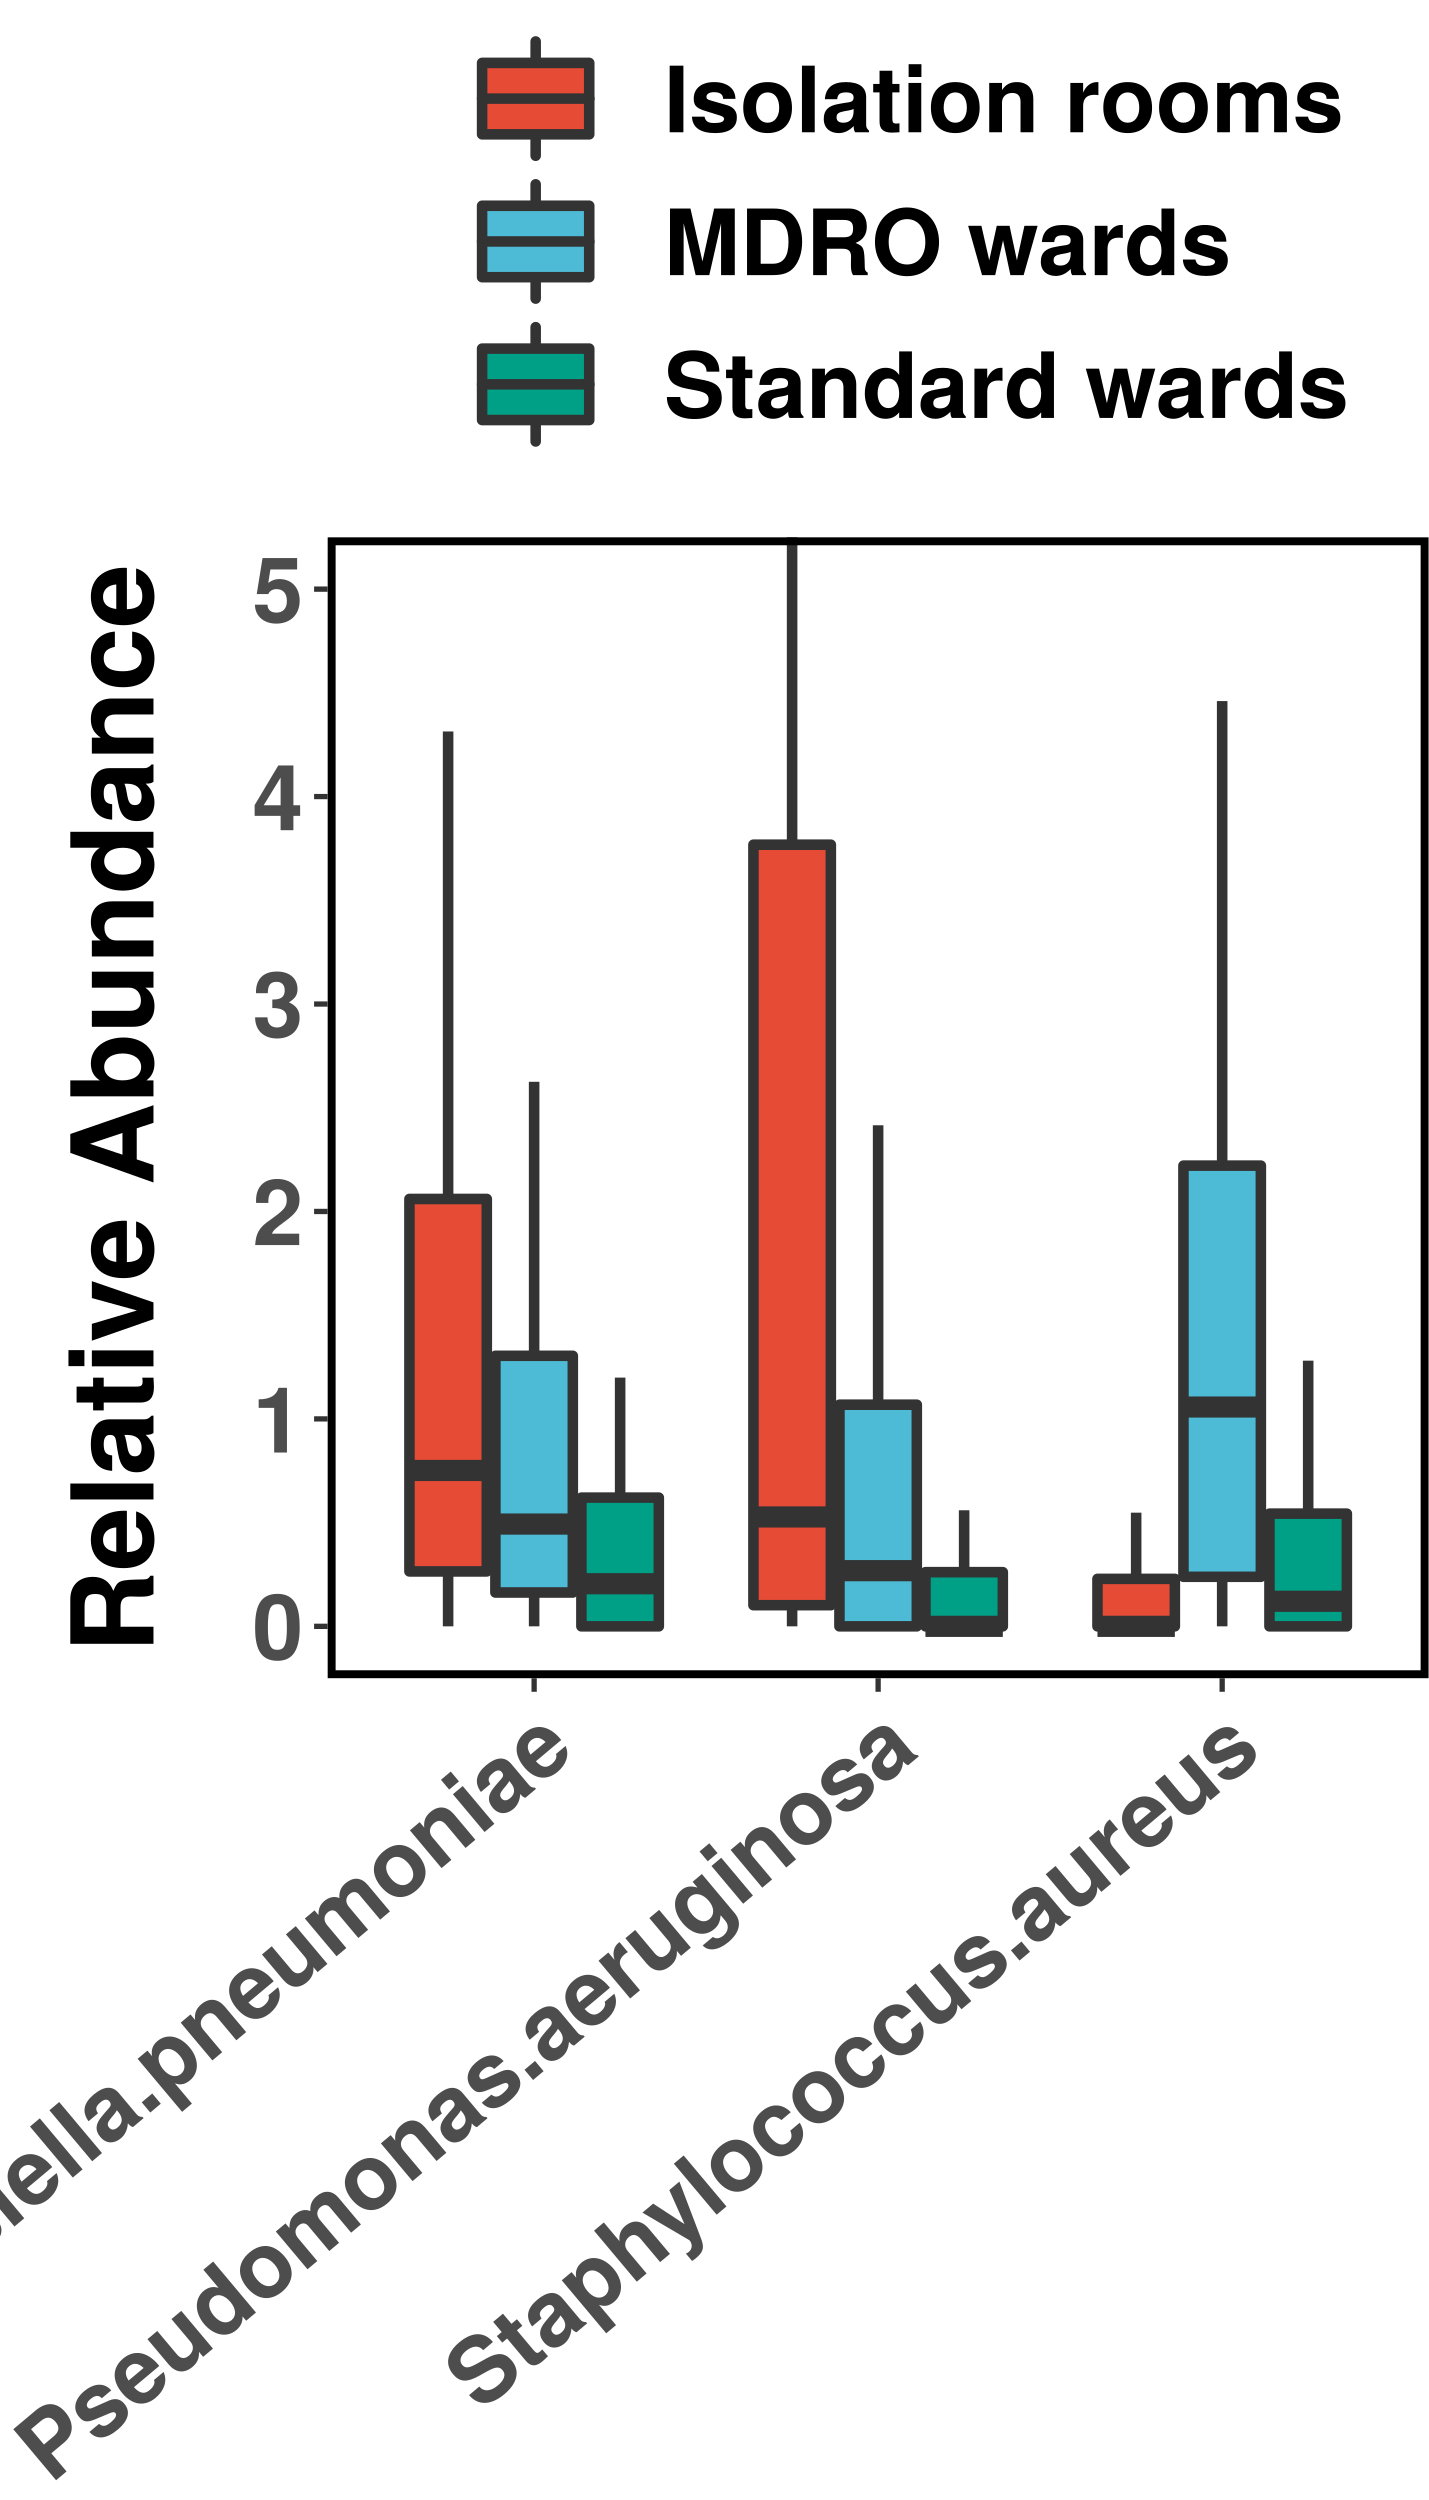
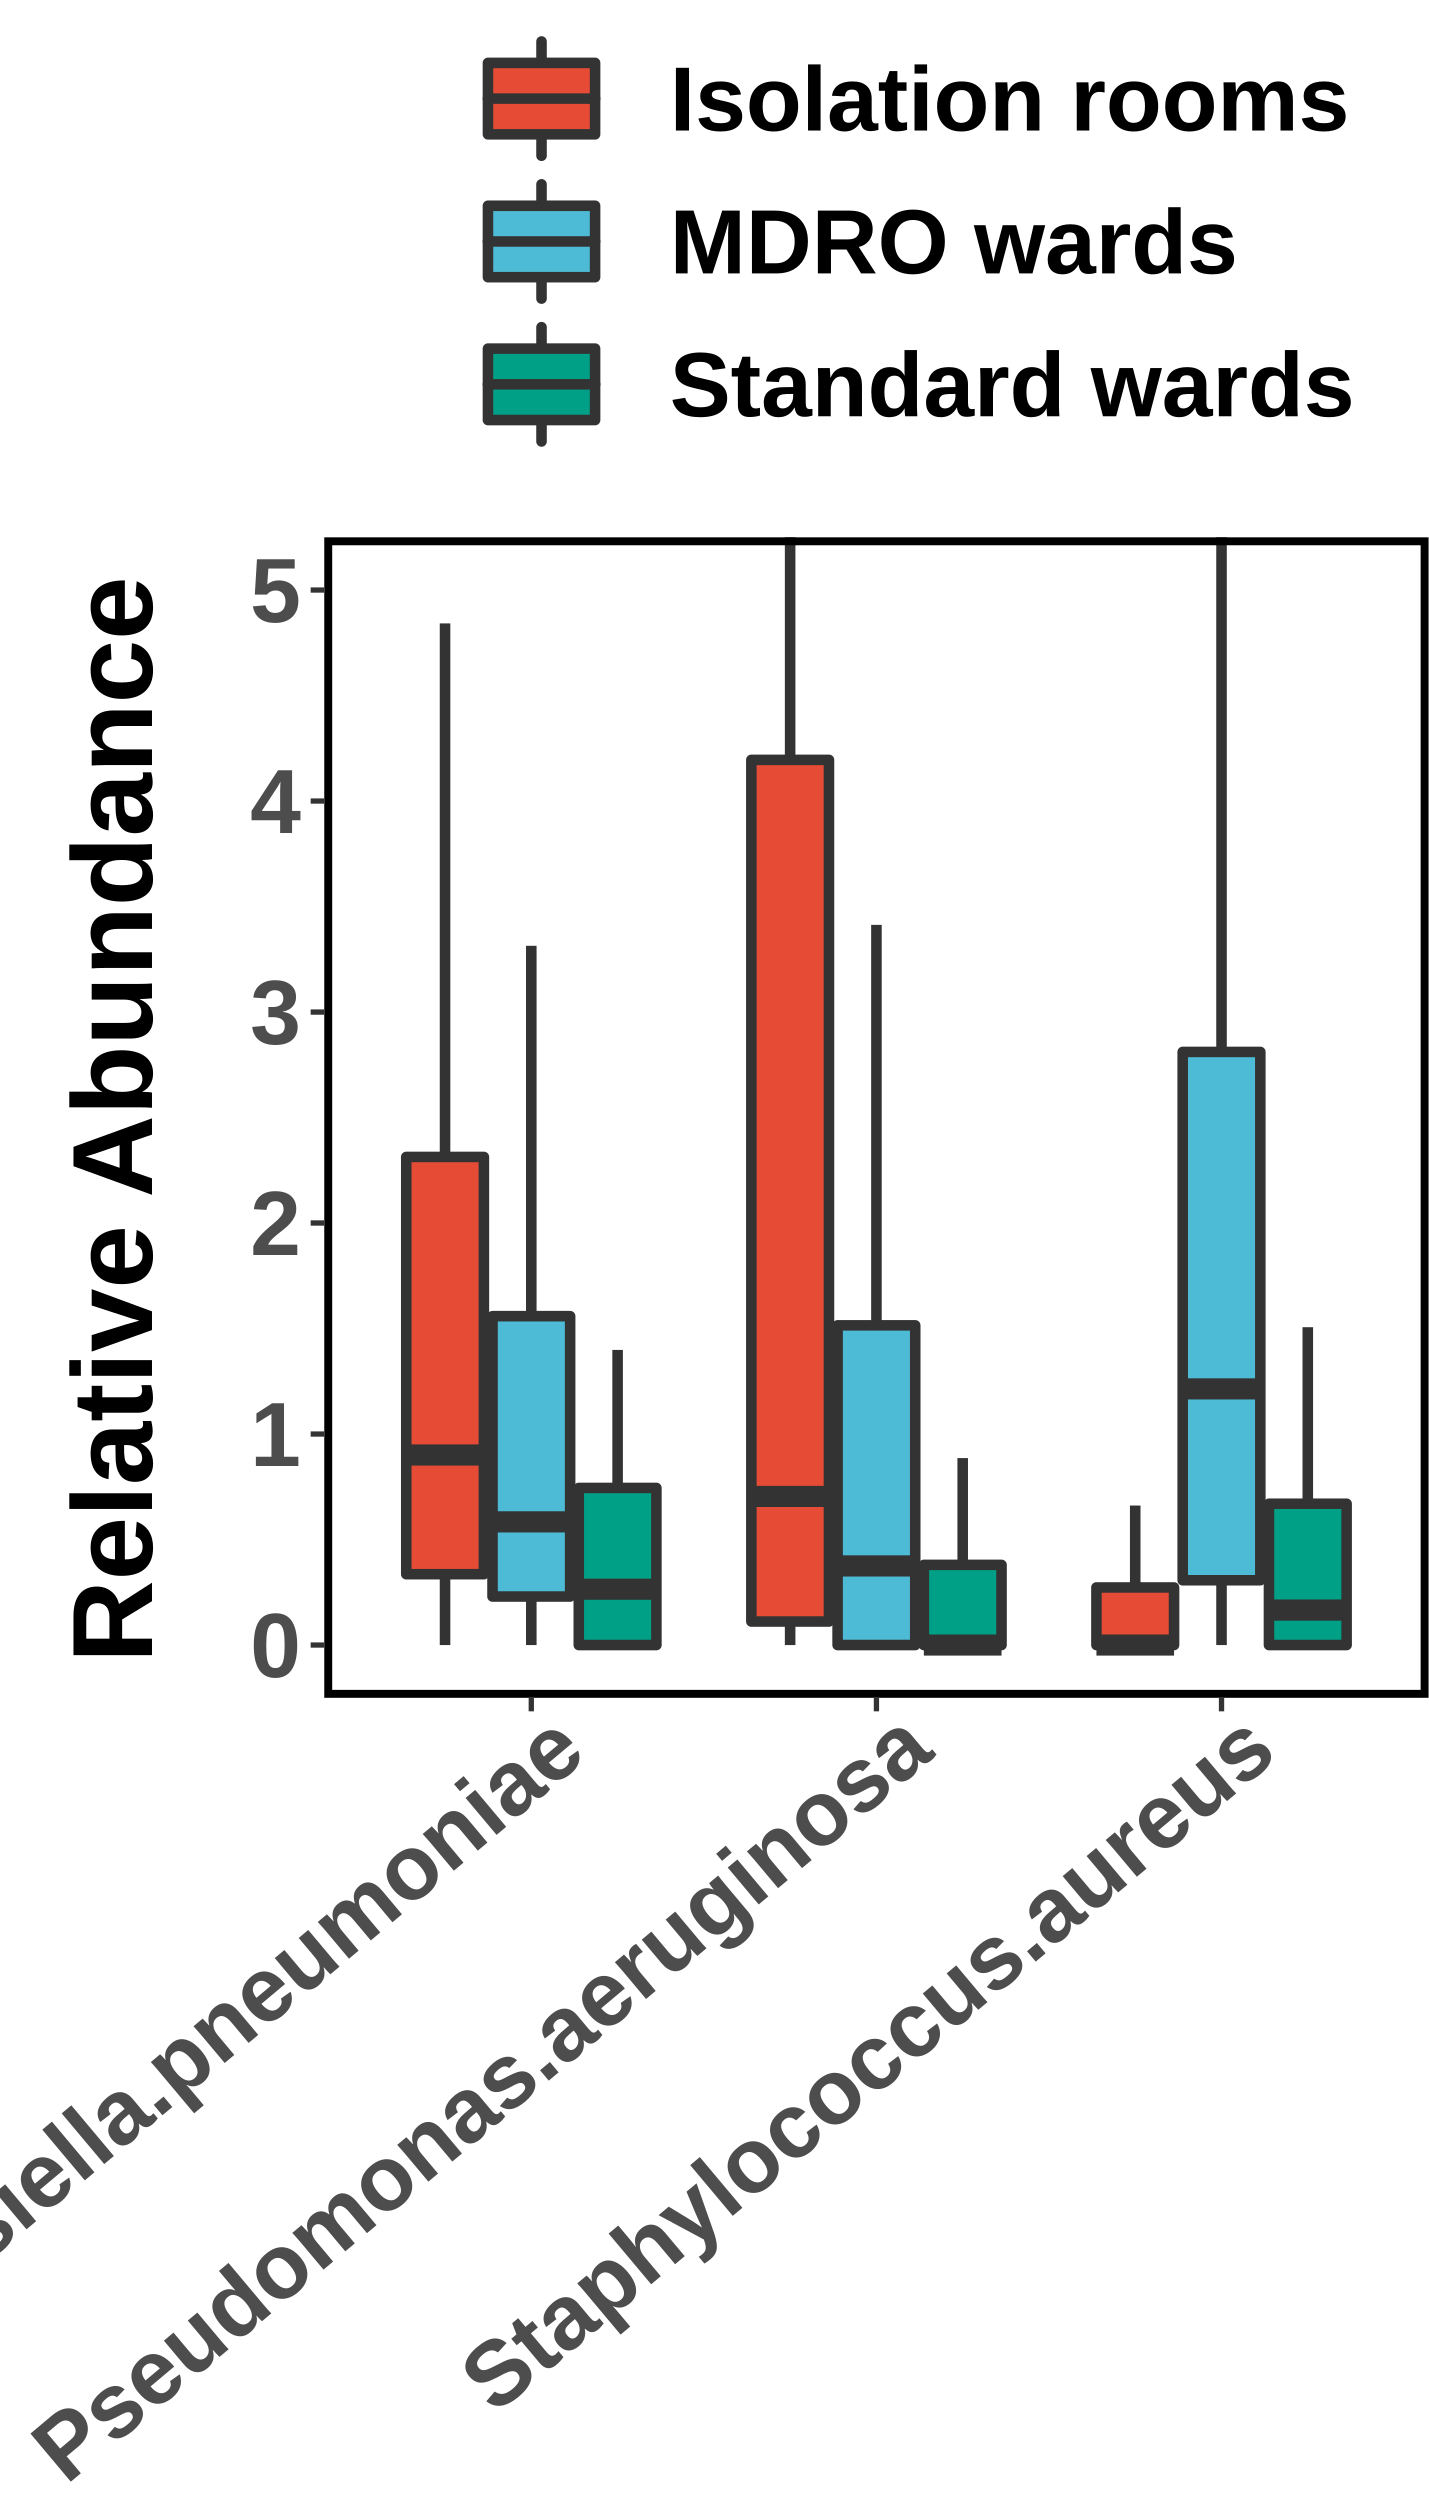
<svg xmlns="http://www.w3.org/2000/svg" viewBox="0 0 288.00 504.00">
  <defs>
    <style type="text/css">
-     line, polyline, polygon, path, rect, circle {
+     line, polyline, path, rect, circle {
      fill: none;
      stroke: #000000;
      stroke-linecap: round;
      stroke-linejoin: round;
      stroke-miterlimit: 10.00;
    }
  </style>
  </defs>
  <rect width="100%" height="100%" style="stroke: none; fill: #FFFFFF;" />
  <rect x="0.00" y="0.00" width="288.00" height="504.00" style="stroke-width: 1.07; stroke: #FFFFFF; fill: #FFFFFF;" />
  <defs>
-     <clipPath id="cpNjYuMDZ8Mjg4LjAwfDMzOC4zM3wxMDguMzI=">
-       <rect x="66.06" y="108.32" width="221.94" height="230.01" />
+     <clipPath id="cpNjUuMzcxOXwyODh8MzQyLjI3NHwxMDguMzE4">
+       <rect x="65.37" y="108.32" width="222.63" height="233.96" />
    </clipPath>
  </defs>
-   <rect x="66.06" y="108.32" width="221.94" height="230.01" style="stroke-width: 1.07; stroke: none; fill: #FFFFFF;" clip-path="url(#cpNjYuMDZ8Mjg4LjAwfDMzOC4zM3wxMDguMzI=)" />
-   <line x1="90.34" y1="241.71" x2="90.34" y2="147.47" style="stroke-width: 2.13; stroke: #333333; stroke-linecap: butt;" clip-path="url(#cpNjYuMDZ8Mjg4LjAwfDMzOC4zM3wxMDguMzI=)" />
-   <line x1="90.34" y1="316.80" x2="90.34" y2="327.87" style="stroke-width: 2.13; stroke: #333333; stroke-linecap: butt;" clip-path="url(#cpNjYuMDZ8Mjg4LjAwfDMzOC4zM3wxMDguMzI=)" />
-   <polygon points="82.54,241.71 82.54,316.80 98.14,316.80 98.14,241.71 82.54,241.71 " style="stroke-width: 2.13; stroke: #333333; fill: #E64B35;" clip-path="url(#cpNjYuMDZ8Mjg4LjAwfDMzOC4zM3wxMDguMzI=)" />
-   <line x1="82.54" y1="296.45" x2="98.14" y2="296.45" style="stroke-width: 4.27; stroke: #333333; stroke-linecap: butt;" clip-path="url(#cpNjYuMDZ8Mjg4LjAwfDMzOC4zM3wxMDguMzI=)" />
-   <line x1="107.68" y1="273.33" x2="107.68" y2="218.09" style="stroke-width: 2.13; stroke: #333333; stroke-linecap: butt;" clip-path="url(#cpNjYuMDZ8Mjg4LjAwfDMzOC4zM3wxMDguMzI=)" />
-   <line x1="107.68" y1="321.05" x2="107.68" y2="327.87" style="stroke-width: 2.13; stroke: #333333; stroke-linecap: butt;" clip-path="url(#cpNjYuMDZ8Mjg4LjAwfDMzOC4zM3wxMDguMzI=)" />
-   <polygon points="99.87,273.33 99.87,321.05 115.48,321.05 115.48,273.33 99.87,273.33 " style="stroke-width: 2.13; stroke: #333333; fill: #4DBBD5;" clip-path="url(#cpNjYuMDZ8Mjg4LjAwfDMzOC4zM3wxMDguMzI=)" />
-   <line x1="99.87" y1="307.25" x2="115.48" y2="307.25" style="stroke-width: 4.27; stroke: #333333; stroke-linecap: butt;" clip-path="url(#cpNjYuMDZ8Mjg4LjAwfDMzOC4zM3wxMDguMzI=)" />
-   <line x1="125.02" y1="301.92" x2="125.02" y2="277.72" style="stroke-width: 2.13; stroke: #333333; stroke-linecap: butt;" clip-path="url(#cpNjYuMDZ8Mjg4LjAwfDMzOC4zM3wxMDguMzI=)" />
-   <line x1="125.02" y1="327.87" x2="125.02" y2="327.87" style="stroke-width: 2.13; stroke: #333333; stroke-linecap: butt;" clip-path="url(#cpNjYuMDZ8Mjg4LjAwfDMzOC4zM3wxMDguMzI=)" />
-   <polygon points="117.21,301.92 117.21,327.87 132.82,327.87 132.82,301.92 117.21,301.92 " style="stroke-width: 2.13; stroke: #333333; fill: #00A087;" clip-path="url(#cpNjYuMDZ8Mjg4LjAwfDMzOC4zM3wxMDguMzI=)" />
-   <line x1="117.21" y1="319.28" x2="132.82" y2="319.28" style="stroke-width: 4.27; stroke: #333333; stroke-linecap: butt;" clip-path="url(#cpNjYuMDZ8Mjg4LjAwfDMzOC4zM3wxMDguMzI=)" />
-   <line x1="159.69" y1="170.29" x2="159.69" y2="0.00" style="stroke-width: 2.13; stroke: #333333; stroke-linecap: butt;" clip-path="url(#cpNjYuMDZ8Mjg4LjAwfDMzOC4zM3wxMDguMzI=)" />
-   <line x1="159.69" y1="323.61" x2="159.69" y2="327.87" style="stroke-width: 2.13; stroke: #333333; stroke-linecap: butt;" clip-path="url(#cpNjYuMDZ8Mjg4LjAwfDMzOC4zM3wxMDguMzI=)" />
-   <polygon points="151.89,170.29 151.89,323.61 167.50,323.61 167.50,170.29 151.89,170.29 " style="stroke-width: 2.13; stroke: #333333; fill: #E64B35;" clip-path="url(#cpNjYuMDZ8Mjg4LjAwfDMzOC4zM3wxMDguMzI=)" />
-   <line x1="151.89" y1="305.81" x2="167.50" y2="305.81" style="stroke-width: 4.27; stroke: #333333; stroke-linecap: butt;" clip-path="url(#cpNjYuMDZ8Mjg4LjAwfDMzOC4zM3wxMDguMzI=)" />
-   <line x1="177.03" y1="283.19" x2="177.03" y2="226.85" style="stroke-width: 2.13; stroke: #333333; stroke-linecap: butt;" clip-path="url(#cpNjYuMDZ8Mjg4LjAwfDMzOC4zM3wxMDguMzI=)" />
-   <line x1="177.03" y1="327.87" x2="177.03" y2="327.87" style="stroke-width: 2.13; stroke: #333333; stroke-linecap: butt;" clip-path="url(#cpNjYuMDZ8Mjg4LjAwfDMzOC4zM3wxMDguMzI=)" />
-   <polygon points="169.23,283.19 169.23,327.87 184.83,327.87 184.83,283.19 169.23,283.19 " style="stroke-width: 2.13; stroke: #333333; fill: #4DBBD5;" clip-path="url(#cpNjYuMDZ8Mjg4LjAwfDMzOC4zM3wxMDguMzI=)" />
-   <line x1="169.23" y1="316.65" x2="184.83" y2="316.65" style="stroke-width: 4.27; stroke: #333333; stroke-linecap: butt;" clip-path="url(#cpNjYuMDZ8Mjg4LjAwfDMzOC4zM3wxMDguMzI=)" />
-   <line x1="194.37" y1="316.95" x2="194.37" y2="304.47" style="stroke-width: 2.13; stroke: #333333; stroke-linecap: butt;" clip-path="url(#cpNjYuMDZ8Mjg4LjAwfDMzOC4zM3wxMDguMzI=)" />
-   <line x1="194.37" y1="327.87" x2="194.37" y2="327.87" style="stroke-width: 2.13; stroke: #333333; stroke-linecap: butt;" clip-path="url(#cpNjYuMDZ8Mjg4LjAwfDMzOC4zM3wxMDguMzI=)" />
-   <polygon points="186.57,316.95 186.57,327.87 202.17,327.87 202.17,316.95 186.57,316.95 " style="stroke-width: 2.13; stroke: #333333; fill: #00A087;" clip-path="url(#cpNjYuMDZ8Mjg4LjAwfDMzOC4zM3wxMDguMzI=)" />
-   <line x1="186.57" y1="327.87" x2="202.17" y2="327.87" style="stroke-width: 4.27; stroke: #333333; stroke-linecap: butt;" clip-path="url(#cpNjYuMDZ8Mjg4LjAwfDMzOC4zM3wxMDguMzI=)" />
-   <line x1="229.05" y1="318.30" x2="229.05" y2="304.95" style="stroke-width: 2.13; stroke: #333333; stroke-linecap: butt;" clip-path="url(#cpNjYuMDZ8Mjg4LjAwfDMzOC4zM3wxMDguMzI=)" />
-   <line x1="229.05" y1="327.87" x2="229.05" y2="327.87" style="stroke-width: 2.13; stroke: #333333; stroke-linecap: butt;" clip-path="url(#cpNjYuMDZ8Mjg4LjAwfDMzOC4zM3wxMDguMzI=)" />
-   <polygon points="221.25,318.30 221.25,327.87 236.85,327.87 236.85,318.30 221.25,318.30 " style="stroke-width: 2.13; stroke: #333333; fill: #E64B35;" clip-path="url(#cpNjYuMDZ8Mjg4LjAwfDMzOC4zM3wxMDguMzI=)" />
-   <line x1="221.25" y1="327.87" x2="236.85" y2="327.87" style="stroke-width: 4.27; stroke: #333333; stroke-linecap: butt;" clip-path="url(#cpNjYuMDZ8Mjg4LjAwfDMzOC4zM3wxMDguMzI=)" />
-   <line x1="246.39" y1="234.99" x2="246.39" y2="141.34" style="stroke-width: 2.13; stroke: #333333; stroke-linecap: butt;" clip-path="url(#cpNjYuMDZ8Mjg4LjAwfDMzOC4zM3wxMDguMzI=)" />
-   <line x1="246.39" y1="317.88" x2="246.39" y2="327.87" style="stroke-width: 2.13; stroke: #333333; stroke-linecap: butt;" clip-path="url(#cpNjYuMDZ8Mjg4LjAwfDMzOC4zM3wxMDguMzI=)" />
-   <polygon points="238.58,234.99 238.58,317.88 254.19,317.88 254.19,234.99 238.58,234.99 " style="stroke-width: 2.13; stroke: #333333; fill: #4DBBD5;" clip-path="url(#cpNjYuMDZ8Mjg4LjAwfDMzOC4zM3wxMDguMzI=)" />
-   <line x1="238.58" y1="283.66" x2="254.19" y2="283.66" style="stroke-width: 4.27; stroke: #333333; stroke-linecap: butt;" clip-path="url(#cpNjYuMDZ8Mjg4LjAwfDMzOC4zM3wxMDguMzI=)" />
-   <line x1="263.73" y1="305.15" x2="263.73" y2="274.31" style="stroke-width: 2.13; stroke: #333333; stroke-linecap: butt;" clip-path="url(#cpNjYuMDZ8Mjg4LjAwfDMzOC4zM3wxMDguMzI=)" />
-   <line x1="263.73" y1="327.87" x2="263.73" y2="327.87" style="stroke-width: 2.13; stroke: #333333; stroke-linecap: butt;" clip-path="url(#cpNjYuMDZ8Mjg4LjAwfDMzOC4zM3wxMDguMzI=)" />
-   <polygon points="255.92,305.15 255.92,327.87 271.53,327.87 271.53,305.15 255.92,305.15 " style="stroke-width: 2.13; stroke: #333333; fill: #00A087;" clip-path="url(#cpNjYuMDZ8Mjg4LjAwfDMzOC4zM3wxMDguMzI=)" />
-   <line x1="255.92" y1="322.82" x2="271.53" y2="322.82" style="stroke-width: 4.27; stroke: #333333; stroke-linecap: butt;" clip-path="url(#cpNjYuMDZ8Mjg4LjAwfDMzOC4zM3wxMDguMzI=)" />
-   <rect x="66.06" y="108.32" width="221.94" height="230.01" style="stroke-width: 3.20;" clip-path="url(#cpNjYuMDZ8Mjg4LjAwfDMzOC4zM3wxMDguMzI=)" />
+   <rect x="65.37" y="108.32" width="222.63" height="233.96" style="stroke-width: 1.07; stroke: none; fill: #FFFFFF;" clip-path="url(#cpNjUuMzcxOXwyODh8MzQyLjI3NHwxMDguMzE4)" />
+   <line x1="89.72" y1="233.24" x2="89.72" y2="125.68" style="stroke-width: 2.13; stroke: #333333; stroke-linecap: butt;" clip-path="url(#cpNjUuMzcxOXwyODh8MzQyLjI3NHwxMDguMzE4)" />
+   <line x1="89.72" y1="317.36" x2="89.72" y2="331.64" style="stroke-width: 2.13; stroke: #333333; stroke-linecap: butt;" clip-path="url(#cpNjUuMzcxOXwyODh8MzQyLjI3NHwxMDguMzE4)" />
+   <polyline points="81.90,233.24 81.90,317.36 97.55,317.36 97.55,233.24 81.90,233.24 " style="stroke-width: 2.13; stroke: #333333; fill: #E64B35;" clip-path="url(#cpNjUuMzcxOXwyODh8MzQyLjI3NHwxMDguMzE4)" />
+   <line x1="81.90" y1="293.33" x2="97.55" y2="293.33" style="stroke-width: 4.27; stroke: #333333; stroke-linecap: butt;" clip-path="url(#cpNjUuMzcxOXwyODh8MzQyLjI3NHwxMDguMzE4)" />
+   <line x1="107.11" y1="265.34" x2="107.11" y2="190.67" style="stroke-width: 2.13; stroke: #333333; stroke-linecap: butt;" clip-path="url(#cpNjUuMzcxOXwyODh8MzQyLjI3NHwxMDguMzE4)" />
+   <line x1="107.11" y1="321.86" x2="107.11" y2="331.64" style="stroke-width: 2.13; stroke: #333333; stroke-linecap: butt;" clip-path="url(#cpNjUuMzcxOXwyODh8MzQyLjI3NHwxMDguMzE4)" />
+   <polyline points="99.29,265.34 99.29,321.86 114.94,321.86 114.94,265.34 99.29,265.34 " style="stroke-width: 2.13; stroke: #333333; fill: #4DBBD5;" clip-path="url(#cpNjUuMzcxOXwyODh8MzQyLjI3NHwxMDguMzE4)" />
+   <line x1="99.29" y1="306.81" x2="114.94" y2="306.81" style="stroke-width: 4.27; stroke: #333333; stroke-linecap: butt;" clip-path="url(#cpNjUuMzcxOXwyODh8MzQyLjI3NHwxMDguMzE4)" />
+   <line x1="124.51" y1="299.97" x2="124.51" y2="272.15" style="stroke-width: 2.13; stroke: #333333; stroke-linecap: butt;" clip-path="url(#cpNjUuMzcxOXwyODh8MzQyLjI3NHwxMDguMzE4)" />
+   <line x1="124.51" y1="331.64" x2="124.51" y2="331.64" style="stroke-width: 2.13; stroke: #333333; stroke-linecap: butt;" clip-path="url(#cpNjUuMzcxOXwyODh8MzQyLjI3NHwxMDguMzE4)" />
+   <polyline points="116.68,299.97 116.68,331.64 132.33,331.64 132.33,299.97 116.68,299.97 " style="stroke-width: 2.13; stroke: #333333; fill: #00A087;" clip-path="url(#cpNjUuMzcxOXwyODh8MzQyLjI3NHwxMDguMzE4)" />
+   <line x1="116.68" y1="320.39" x2="132.33" y2="320.39" style="stroke-width: 4.27; stroke: #333333; stroke-linecap: butt;" clip-path="url(#cpNjUuMzcxOXwyODh8MzQyLjI3NHwxMDguMzE4)" />
+   <line x1="159.29" y1="153.19" x2="159.29" y2="0.00" style="stroke-width: 2.13; stroke: #333333; stroke-linecap: butt;" clip-path="url(#cpNjUuMzcxOXwyODh8MzQyLjI3NHwxMDguMzE4)" />
+   <line x1="159.29" y1="326.90" x2="159.29" y2="331.64" style="stroke-width: 2.13; stroke: #333333; stroke-linecap: butt;" clip-path="url(#cpNjUuMzcxOXwyODh8MzQyLjI3NHwxMDguMzE4)" />
+   <polyline points="151.47,153.19 151.47,326.90 167.12,326.90 167.12,153.19 151.47,153.19 " style="stroke-width: 2.13; stroke: #333333; fill: #E64B35;" clip-path="url(#cpNjUuMzcxOXwyODh8MzQyLjI3NHwxMDguMzE4)" />
+   <line x1="151.47" y1="301.68" x2="167.12" y2="301.68" style="stroke-width: 4.27; stroke: #333333; stroke-linecap: butt;" clip-path="url(#cpNjUuMzcxOXwyODh8MzQyLjI3NHwxMDguMzE4)" />
+   <line x1="176.69" y1="267.19" x2="176.69" y2="186.45" style="stroke-width: 2.13; stroke: #333333; stroke-linecap: butt;" clip-path="url(#cpNjUuMzcxOXwyODh8MzQyLjI3NHwxMDguMzE4)" />
+   <line x1="176.69" y1="331.64" x2="176.69" y2="331.64" style="stroke-width: 2.13; stroke: #333333; stroke-linecap: butt;" clip-path="url(#cpNjUuMzcxOXwyODh8MzQyLjI3NHwxMDguMzE4)" />
+   <polyline points="168.86,267.19 168.86,331.64 184.51,331.64 184.51,267.19 168.86,267.19 " style="stroke-width: 2.13; stroke: #333333; fill: #4DBBD5;" clip-path="url(#cpNjUuMzcxOXwyODh8MzQyLjI3NHwxMDguMzE4)" />
+   <line x1="168.86" y1="315.69" x2="184.51" y2="315.69" style="stroke-width: 4.27; stroke: #333333; stroke-linecap: butt;" clip-path="url(#cpNjUuMzcxOXwyODh8MzQyLjI3NHwxMDguMzE4)" />
+   <line x1="194.08" y1="315.48" x2="194.08" y2="293.94" style="stroke-width: 2.13; stroke: #333333; stroke-linecap: butt;" clip-path="url(#cpNjUuMzcxOXwyODh8MzQyLjI3NHwxMDguMzE4)" />
+   <line x1="194.08" y1="331.64" x2="194.08" y2="331.64" style="stroke-width: 2.13; stroke: #333333; stroke-linecap: butt;" clip-path="url(#cpNjUuMzcxOXwyODh8MzQyLjI3NHwxMDguMzE4)" />
+   <polyline points="186.25,315.48 186.25,331.64 201.91,331.64 201.91,315.48 186.25,315.48 " style="stroke-width: 2.13; stroke: #333333; fill: #00A087;" clip-path="url(#cpNjUuMzcxOXwyODh8MzQyLjI3NHwxMDguMzE4)" />
+   <line x1="186.25" y1="331.64" x2="201.91" y2="331.64" style="stroke-width: 4.27; stroke: #333333; stroke-linecap: butt;" clip-path="url(#cpNjUuMzcxOXwyODh8MzQyLjI3NHwxMDguMzE4)" />
+   <line x1="228.86" y1="320.03" x2="228.86" y2="303.52" style="stroke-width: 2.13; stroke: #333333; stroke-linecap: butt;" clip-path="url(#cpNjUuMzcxOXwyODh8MzQyLjI3NHwxMDguMzE4)" />
+   <line x1="228.86" y1="331.64" x2="228.86" y2="331.64" style="stroke-width: 2.13; stroke: #333333; stroke-linecap: butt;" clip-path="url(#cpNjUuMzcxOXwyODh8MzQyLjI3NHwxMDguMzE4)" />
+   <polyline points="221.04,320.03 221.04,331.64 236.69,331.64 236.69,320.03 221.04,320.03 " style="stroke-width: 2.13; stroke: #333333; fill: #E64B35;" clip-path="url(#cpNjUuMzcxOXwyODh8MzQyLjI3NHwxMDguMzE4)" />
+   <line x1="221.04" y1="331.64" x2="236.69" y2="331.64" style="stroke-width: 4.27; stroke: #333333; stroke-linecap: butt;" clip-path="url(#cpNjUuMzcxOXwyODh8MzQyLjI3NHwxMDguMzE4)" />
+   <line x1="246.26" y1="212.07" x2="246.26" y2="55.70" style="stroke-width: 2.13; stroke: #333333; stroke-linecap: butt;" clip-path="url(#cpNjUuMzcxOXwyODh8MzQyLjI3NHwxMDguMzE4)" />
+   <line x1="246.26" y1="318.58" x2="246.26" y2="331.64" style="stroke-width: 2.13; stroke: #333333; stroke-linecap: butt;" clip-path="url(#cpNjUuMzcxOXwyODh8MzQyLjI3NHwxMDguMzE4)" />
+   <polyline points="238.43,212.07 238.43,318.58 254.08,318.58 254.08,212.07 238.43,212.07 " style="stroke-width: 2.13; stroke: #333333; fill: #4DBBD5;" clip-path="url(#cpNjUuMzcxOXwyODh8MzQyLjI3NHwxMDguMzE4)" />
+   <line x1="238.43" y1="280.00" x2="254.08" y2="280.00" style="stroke-width: 4.27; stroke: #333333; stroke-linecap: butt;" clip-path="url(#cpNjUuMzcxOXwyODh8MzQyLjI3NHwxMDguMzE4)" />
+   <line x1="263.65" y1="303.15" x2="263.65" y2="267.57" style="stroke-width: 2.13; stroke: #333333; stroke-linecap: butt;" clip-path="url(#cpNjUuMzcxOXwyODh8MzQyLjI3NHwxMDguMzE4)" />
+   <line x1="263.65" y1="331.64" x2="263.65" y2="331.64" style="stroke-width: 2.13; stroke: #333333; stroke-linecap: butt;" clip-path="url(#cpNjUuMzcxOXwyODh8MzQyLjI3NHwxMDguMzE4)" />
+   <polyline points="255.82,303.15 255.82,331.64 271.48,331.64 271.48,303.15 255.82,303.15 " style="stroke-width: 2.13; stroke: #333333; fill: #00A087;" clip-path="url(#cpNjUuMzcxOXwyODh8MzQyLjI3NHwxMDguMzE4)" />
+   <line x1="255.82" y1="324.59" x2="271.48" y2="324.59" style="stroke-width: 4.27; stroke: #333333; stroke-linecap: butt;" clip-path="url(#cpNjUuMzcxOXwyODh8MzQyLjI3NHwxMDguMzE4)" />
+   <rect x="65.37" y="108.32" width="222.63" height="233.96" style="stroke-width: 3.20;" clip-path="url(#cpNjUuMzcxOXwyODh8MzQyLjI3NHwxMDguMzE4)" />
  <defs>
-     <clipPath id="cpMC4wMHwyODguMDB8NTA0LjAwfDAuMDA=">
+     <clipPath id="cpMHwyODh8NTA0fDA=">
      <rect x="0.00" y="0.00" width="288.00" height="504.00" />
    </clipPath>
  </defs>
-   <g clip-path="url(#cpMC4wMHwyODguMDB8NTA0LjAwfDAuMDA=)">
-     <text x="50.90" y="334.65" style="font-size: 18.40px; font-weight: bold; fill: #4D4D4D; font-family: TeX Gyre Heros;" textLength="10.23px" lengthAdjust="spacingAndGlyphs">0</text>
+   <g clip-path="url(#cpMHwyODh8NTA0fDA=)">
+     <text x="50.43" y="338.09" style="font-size: 18.40px; font-weight: bold; fill: #4D4D4D; font-family: Arial;" textLength="10.01px" lengthAdjust="spacingAndGlyphs">0</text>
  </g>
-   <g clip-path="url(#cpMC4wMHwyODguMDB8NTA0LjAwfDAuMDA=)">
-     <text x="50.90" y="292.83" style="font-size: 18.40px; font-weight: bold; fill: #4D4D4D; font-family: TeX Gyre Heros;" textLength="10.23px" lengthAdjust="spacingAndGlyphs">1</text>
+   <g clip-path="url(#cpMHwyODh8NTA0fDA=)">
+     <text x="50.43" y="295.55" style="font-size: 18.40px; font-weight: bold; fill: #4D4D4D; font-family: Arial;" textLength="10.01px" lengthAdjust="spacingAndGlyphs">1</text>
  </g>
-   <g clip-path="url(#cpMC4wMHwyODguMDB8NTA0LjAwfDAuMDA=)">
-     <text x="50.90" y="251.01" style="font-size: 18.40px; font-weight: bold; fill: #4D4D4D; font-family: TeX Gyre Heros;" textLength="10.23px" lengthAdjust="spacingAndGlyphs">2</text>
+   <g clip-path="url(#cpMHwyODh8NTA0fDA=)">
+     <text x="50.43" y="253.01" style="font-size: 18.40px; font-weight: bold; fill: #4D4D4D; font-family: Arial;" textLength="10.01px" lengthAdjust="spacingAndGlyphs">2</text>
  </g>
-   <g clip-path="url(#cpMC4wMHwyODguMDB8NTA0LjAwfDAuMDA=)">
-     <text x="50.90" y="209.19" style="font-size: 18.40px; font-weight: bold; fill: #4D4D4D; font-family: TeX Gyre Heros;" textLength="10.23px" lengthAdjust="spacingAndGlyphs">3</text>
+   <g clip-path="url(#cpMHwyODh8NTA0fDA=)">
+     <text x="50.43" y="210.47" style="font-size: 18.40px; font-weight: bold; fill: #4D4D4D; font-family: Arial;" textLength="10.01px" lengthAdjust="spacingAndGlyphs">3</text>
  </g>
-   <g clip-path="url(#cpMC4wMHwyODguMDB8NTA0LjAwfDAuMDA=)">
-     <text x="50.90" y="167.37" style="font-size: 18.40px; font-weight: bold; fill: #4D4D4D; font-family: TeX Gyre Heros;" textLength="10.23px" lengthAdjust="spacingAndGlyphs">4</text>
+   <g clip-path="url(#cpMHwyODh8NTA0fDA=)">
+     <text x="50.43" y="167.94" style="font-size: 18.40px; font-weight: bold; fill: #4D4D4D; font-family: Arial;" textLength="10.01px" lengthAdjust="spacingAndGlyphs">4</text>
  </g>
-   <g clip-path="url(#cpMC4wMHwyODguMDB8NTA0LjAwfDAuMDA=)">
-     <text x="50.90" y="125.55" style="font-size: 18.40px; font-weight: bold; fill: #4D4D4D; font-family: TeX Gyre Heros;" textLength="10.23px" lengthAdjust="spacingAndGlyphs">5</text>
+   <g clip-path="url(#cpMHwyODh8NTA0fDA=)">
+     <text x="50.43" y="125.40" style="font-size: 18.40px; font-weight: bold; fill: #4D4D4D; font-family: Arial;" textLength="10.01px" lengthAdjust="spacingAndGlyphs">5</text>
  </g>
-   <polyline points="63.32,327.87 66.06,327.87 " style="stroke-width: 1.07; stroke: #333333; stroke-linecap: butt;" clip-path="url(#cpMC4wMHwyODguMDB8NTA0LjAwfDAuMDA=)" />
-   <polyline points="63.32,286.05 66.06,286.05 " style="stroke-width: 1.07; stroke: #333333; stroke-linecap: butt;" clip-path="url(#cpMC4wMHwyODguMDB8NTA0LjAwfDAuMDA=)" />
-   <polyline points="63.32,244.23 66.06,244.23 " style="stroke-width: 1.07; stroke: #333333; stroke-linecap: butt;" clip-path="url(#cpMC4wMHwyODguMDB8NTA0LjAwfDAuMDA=)" />
-   <polyline points="63.32,202.41 66.06,202.41 " style="stroke-width: 1.07; stroke: #333333; stroke-linecap: butt;" clip-path="url(#cpMC4wMHwyODguMDB8NTA0LjAwfDAuMDA=)" />
-   <polyline points="63.32,160.59 66.06,160.59 " style="stroke-width: 1.07; stroke: #333333; stroke-linecap: butt;" clip-path="url(#cpMC4wMHwyODguMDB8NTA0LjAwfDAuMDA=)" />
-   <polyline points="63.32,118.77 66.06,118.77 " style="stroke-width: 1.07; stroke: #333333; stroke-linecap: butt;" clip-path="url(#cpMC4wMHwyODguMDB8NTA0LjAwfDAuMDA=)" />
-   <polyline points="107.68,341.07 107.68,338.33 " style="stroke-width: 1.07; stroke: #333333; stroke-linecap: butt;" clip-path="url(#cpMC4wMHwyODguMDB8NTA0LjAwfDAuMDA=)" />
-   <polyline points="177.03,341.07 177.03,338.33 " style="stroke-width: 1.07; stroke: #333333; stroke-linecap: butt;" clip-path="url(#cpMC4wMHwyODguMDB8NTA0LjAwfDAuMDA=)" />
-   <polyline points="246.39,341.07 246.39,338.33 " style="stroke-width: 1.07; stroke: #333333; stroke-linecap: butt;" clip-path="url(#cpMC4wMHwyODguMDB8NTA0LjAwfDAuMDA=)" />
-   <g clip-path="url(#cpMC4wMHwyODguMDB8NTA0LjAwfDAuMDA=)">
-     <text transform="translate(-36.41,481.86) rotate(-40)" style="font-size: 18.40px; font-weight: bold; fill: #4D4D4D; font-family: TeX Gyre Heros;" textLength="199.47px" lengthAdjust="spacingAndGlyphs">Klebsiella.pneumoniae</text>
+   <polyline points="62.63,331.64 65.37,331.64 " style="stroke-width: 1.07; stroke: #333333; stroke-linecap: butt;" clip-path="url(#cpMHwyODh8NTA0fDA=)" />
+   <polyline points="62.63,289.10 65.37,289.10 " style="stroke-width: 1.07; stroke: #333333; stroke-linecap: butt;" clip-path="url(#cpMHwyODh8NTA0fDA=)" />
+   <polyline points="62.63,246.56 65.37,246.56 " style="stroke-width: 1.07; stroke: #333333; stroke-linecap: butt;" clip-path="url(#cpMHwyODh8NTA0fDA=)" />
+   <polyline points="62.63,204.03 65.37,204.03 " style="stroke-width: 1.07; stroke: #333333; stroke-linecap: butt;" clip-path="url(#cpMHwyODh8NTA0fDA=)" />
+   <polyline points="62.63,161.49 65.37,161.49 " style="stroke-width: 1.07; stroke: #333333; stroke-linecap: butt;" clip-path="url(#cpMHwyODh8NTA0fDA=)" />
+   <polyline points="62.63,118.95 65.37,118.95 " style="stroke-width: 1.07; stroke: #333333; stroke-linecap: butt;" clip-path="url(#cpMHwyODh8NTA0fDA=)" />
+   <polyline points="107.11,345.01 107.11,342.27 " style="stroke-width: 1.07; stroke: #333333; stroke-linecap: butt;" clip-path="url(#cpMHwyODh8NTA0fDA=)" />
+   <polyline points="176.69,345.01 176.69,342.27 " style="stroke-width: 1.07; stroke: #333333; stroke-linecap: butt;" clip-path="url(#cpMHwyODh8NTA0fDA=)" />
+   <polyline points="246.26,345.01 246.26,342.27 " style="stroke-width: 1.07; stroke: #333333; stroke-linecap: butt;" clip-path="url(#cpMHwyODh8NTA0fDA=)" />
+   <g clip-path="url(#cpMHwyODh8NTA0fDA=)">
+     <text transform="translate(-34.02,482.46) rotate(-40)" style="font-size: 18.40px; font-weight: bold; fill: #4D4D4D; font-family: Arial;" textLength="195.06px" lengthAdjust="spacingAndGlyphs">Klebsiella.pneumoniae</text>
  </g>
-   <g clip-path="url(#cpMC4wMHwyODguMDB8NTA0LjAwfDAuMDA=)">
-     <text transform="translate(10.23,500.92) rotate(-40)" style="font-size: 18.40px; font-weight: bold; fill: #4D4D4D; font-family: TeX Gyre Heros;" textLength="229.12px" lengthAdjust="spacingAndGlyphs">Pseudomonas.aeruginosa</text>
+   <g clip-path="url(#cpMHwyODh8NTA0fDA=)">
+     <text transform="translate(13.33,501.10) rotate(-40)" style="font-size: 18.40px; font-weight: bold; fill: #4D4D4D; font-family: Arial;" textLength="224.06px" lengthAdjust="spacingAndGlyphs">Pseudomonas.aeruginosa</text>
  </g>
-   <g clip-path="url(#cpMC4wMHwyODguMDB8NTA0LjAwfDAuMDA=)">
-     <text transform="translate(96.82,486.47) rotate(-40)" style="font-size: 18.40px; font-weight: bold; fill: #4D4D4D; font-family: TeX Gyre Heros;" textLength="206.63px" lengthAdjust="spacingAndGlyphs">Staphylococcus.aureus</text>
+   <g clip-path="url(#cpMHwyODh8NTA0fDA=)">
+     <text transform="translate(99.75,486.97) rotate(-40)" style="font-size: 18.40px; font-weight: bold; fill: #4D4D4D; font-family: Arial;" textLength="202.07px" lengthAdjust="spacingAndGlyphs">Staphylococcus.aureus</text>
  </g>
-   <g clip-path="url(#cpMC4wMHwyODguMDB8NTA0LjAwfDAuMDA=)">
-     <text transform="translate(30.94,333.24) rotate(-90)" style="font-size: 23.00px; font-weight: bold; font-family: TeX Gyre Heros;" textLength="219.83px" lengthAdjust="spacingAndGlyphs">Relative Abundance</text>
+   <g clip-path="url(#cpMHwyODh8NTA0fDA=)">
+     <text transform="translate(30.64,335.21) rotate(-90)" style="font-size: 23.00px; font-weight: bold; font-family: Arial;" textLength="219.84px" lengthAdjust="spacingAndGlyphs">Relative Abundance</text>
  </g>
-   <rect x="76.65" y="0.00" width="200.76" height="97.36" style="stroke-width: 1.07; stroke: none; fill: #FFFFFF;" clip-path="url(#cpMC4wMHwyODguMDB8NTA0LjAwfDAuMDA=)" />
-   <rect x="93.59" y="5.48" width="28.80" height="28.80" style="stroke-width: 1.07; stroke: none; fill: #FFFFFF;" clip-path="url(#cpMC4wMHwyODguMDB8NTA0LjAwfDAuMDA=)" />
-   <polyline points="107.99,31.40 107.99,27.08 " style="stroke-width: 2.13; stroke: #333333;" clip-path="url(#cpMC4wMHwyODguMDB8NTA0LjAwfDAuMDA=)" />
-   <polyline points="107.99,12.68 107.99,8.36 " style="stroke-width: 2.13; stroke: #333333;" clip-path="url(#cpMC4wMHwyODguMDB8NTA0LjAwfDAuMDA=)" />
-   <rect x="97.19" y="12.68" width="21.60" height="14.40" style="stroke-width: 2.13; stroke: #333333; fill: #E64B35;" clip-path="url(#cpMC4wMHwyODguMDB8NTA0LjAwfDAuMDA=)" />
-   <polyline points="97.19,19.88 118.79,19.88 " style="stroke-width: 2.13; stroke: #333333;" clip-path="url(#cpMC4wMHwyODguMDB8NTA0LjAwfDAuMDA=)" />
-   <rect x="93.59" y="34.28" width="28.80" height="28.80" style="stroke-width: 1.07; stroke: none; fill: #FFFFFF;" clip-path="url(#cpMC4wMHwyODguMDB8NTA0LjAwfDAuMDA=)" />
-   <polyline points="107.99,60.20 107.99,55.88 " style="stroke-width: 2.13; stroke: #333333;" clip-path="url(#cpMC4wMHwyODguMDB8NTA0LjAwfDAuMDA=)" />
-   <polyline points="107.99,41.48 107.99,37.16 " style="stroke-width: 2.13; stroke: #333333;" clip-path="url(#cpMC4wMHwyODguMDB8NTA0LjAwfDAuMDA=)" />
-   <rect x="97.19" y="41.48" width="21.60" height="14.40" style="stroke-width: 2.13; stroke: #333333; fill: #4DBBD5;" clip-path="url(#cpMC4wMHwyODguMDB8NTA0LjAwfDAuMDA=)" />
-   <polyline points="97.19,48.68 118.79,48.68 " style="stroke-width: 2.13; stroke: #333333;" clip-path="url(#cpMC4wMHwyODguMDB8NTA0LjAwfDAuMDA=)" />
-   <rect x="93.59" y="63.08" width="28.80" height="28.80" style="stroke-width: 1.07; stroke: none; fill: #FFFFFF;" clip-path="url(#cpMC4wMHwyODguMDB8NTA0LjAwfDAuMDA=)" />
-   <polyline points="107.99,89.00 107.99,84.68 " style="stroke-width: 2.13; stroke: #333333;" clip-path="url(#cpMC4wMHwyODguMDB8NTA0LjAwfDAuMDA=)" />
-   <polyline points="107.99,70.28 107.99,65.96 " style="stroke-width: 2.13; stroke: #333333;" clip-path="url(#cpMC4wMHwyODguMDB8NTA0LjAwfDAuMDA=)" />
-   <rect x="97.19" y="70.28" width="21.60" height="14.40" style="stroke-width: 2.13; stroke: #333333; fill: #00A087;" clip-path="url(#cpMC4wMHwyODguMDB8NTA0LjAwfDAuMDA=)" />
-   <polyline points="97.19,77.48 118.79,77.48 " style="stroke-width: 2.13; stroke: #333333;" clip-path="url(#cpMC4wMHwyODguMDB8NTA0LjAwfDAuMDA=)" />
-   <g clip-path="url(#cpMC4wMHwyODguMDB8NTA0LjAwfDAuMDA=)">
-     <text x="133.85" y="26.66" style="font-size: 18.40px; font-weight: bold; font-family: TeX Gyre Heros;" textLength="137.05px" lengthAdjust="spacingAndGlyphs">Isolation rooms</text>
+   <rect x="77.83" y="-0.00" width="197.71" height="97.36" style="stroke-width: 1.07; stroke: none; fill: #FFFFFF;" clip-path="url(#cpMHwyODh8NTA0fDA=)" />
+   <rect x="94.77" y="5.48" width="28.80" height="28.80" style="stroke-width: 1.07; stroke: none; fill: #FFFFFF;" clip-path="url(#cpMHwyODh8NTA0fDA=)" />
+   <polyline points="109.17,31.40 109.17,27.08 " style="stroke-width: 2.13; stroke: #333333;" clip-path="url(#cpMHwyODh8NTA0fDA=)" />
+   <polyline points="109.17,12.68 109.17,8.36 " style="stroke-width: 2.13; stroke: #333333;" clip-path="url(#cpMHwyODh8NTA0fDA=)" />
+   <rect x="98.37" y="12.68" width="21.60" height="14.40" style="stroke-width: 2.13; stroke: #333333; fill: #E64B35;" clip-path="url(#cpMHwyODh8NTA0fDA=)" />
+   <polyline points="98.37,19.88 119.97,19.88 " style="stroke-width: 2.13; stroke: #333333;" clip-path="url(#cpMHwyODh8NTA0fDA=)" />
+   <rect x="94.77" y="34.28" width="28.80" height="28.80" style="stroke-width: 1.07; stroke: none; fill: #FFFFFF;" clip-path="url(#cpMHwyODh8NTA0fDA=)" />
+   <polyline points="109.17,60.20 109.17,55.88 " style="stroke-width: 2.13; stroke: #333333;" clip-path="url(#cpMHwyODh8NTA0fDA=)" />
+   <polyline points="109.17,41.48 109.17,37.16 " style="stroke-width: 2.13; stroke: #333333;" clip-path="url(#cpMHwyODh8NTA0fDA=)" />
+   <rect x="98.37" y="41.48" width="21.60" height="14.40" style="stroke-width: 2.13; stroke: #333333; fill: #4DBBD5;" clip-path="url(#cpMHwyODh8NTA0fDA=)" />
+   <polyline points="98.37,48.68 119.97,48.68 " style="stroke-width: 2.13; stroke: #333333;" clip-path="url(#cpMHwyODh8NTA0fDA=)" />
+   <rect x="94.77" y="63.08" width="28.80" height="28.80" style="stroke-width: 1.07; stroke: none; fill: #FFFFFF;" clip-path="url(#cpMHwyODh8NTA0fDA=)" />
+   <polyline points="109.17,89.00 109.17,84.68 " style="stroke-width: 2.13; stroke: #333333;" clip-path="url(#cpMHwyODh8NTA0fDA=)" />
+   <polyline points="109.17,70.28 109.17,65.96 " style="stroke-width: 2.13; stroke: #333333;" clip-path="url(#cpMHwyODh8NTA0fDA=)" />
+   <rect x="98.37" y="70.28" width="21.60" height="14.40" style="stroke-width: 2.13; stroke: #333333; fill: #00A087;" clip-path="url(#cpMHwyODh8NTA0fDA=)" />
+   <polyline points="98.37,77.48 119.97,77.48 " style="stroke-width: 2.13; stroke: #333333;" clip-path="url(#cpMHwyODh8NTA0fDA=)" />
+   <g clip-path="url(#cpMHwyODh8NTA0fDA=)">
+     <text x="135.03" y="26.32" style="font-size: 18.40px; font-weight: bold; font-family: Arial;" textLength="134.02px" lengthAdjust="spacingAndGlyphs">Isolation rooms</text>
  </g>
-   <g clip-path="url(#cpMC4wMHwyODguMDB8NTA0LjAwfDAuMDA=)">
-     <text x="133.85" y="55.46" style="font-size: 18.40px; font-weight: bold; font-family: TeX Gyre Heros;" textLength="114.54px" lengthAdjust="spacingAndGlyphs">MDRO wards</text>
+   <g clip-path="url(#cpMHwyODh8NTA0fDA=)">
+     <text x="135.03" y="55.12" style="font-size: 18.40px; font-weight: bold; font-family: Arial;" textLength="112.02px" lengthAdjust="spacingAndGlyphs">MDRO wards</text>
  </g>
-   <g clip-path="url(#cpMC4wMHwyODguMDB8NTA0LjAwfDAuMDA=)">
-     <text x="133.85" y="84.26" style="font-size: 18.40px; font-weight: bold; font-family: TeX Gyre Heros;" textLength="138.08px" lengthAdjust="spacingAndGlyphs">Standard wards</text>
+   <g clip-path="url(#cpMHwyODh8NTA0fDA=)">
+     <text x="135.03" y="83.92" style="font-size: 18.40px; font-weight: bold; font-family: Arial;" textLength="135.04px" lengthAdjust="spacingAndGlyphs">Standard wards</text>
  </g>
</svg>
